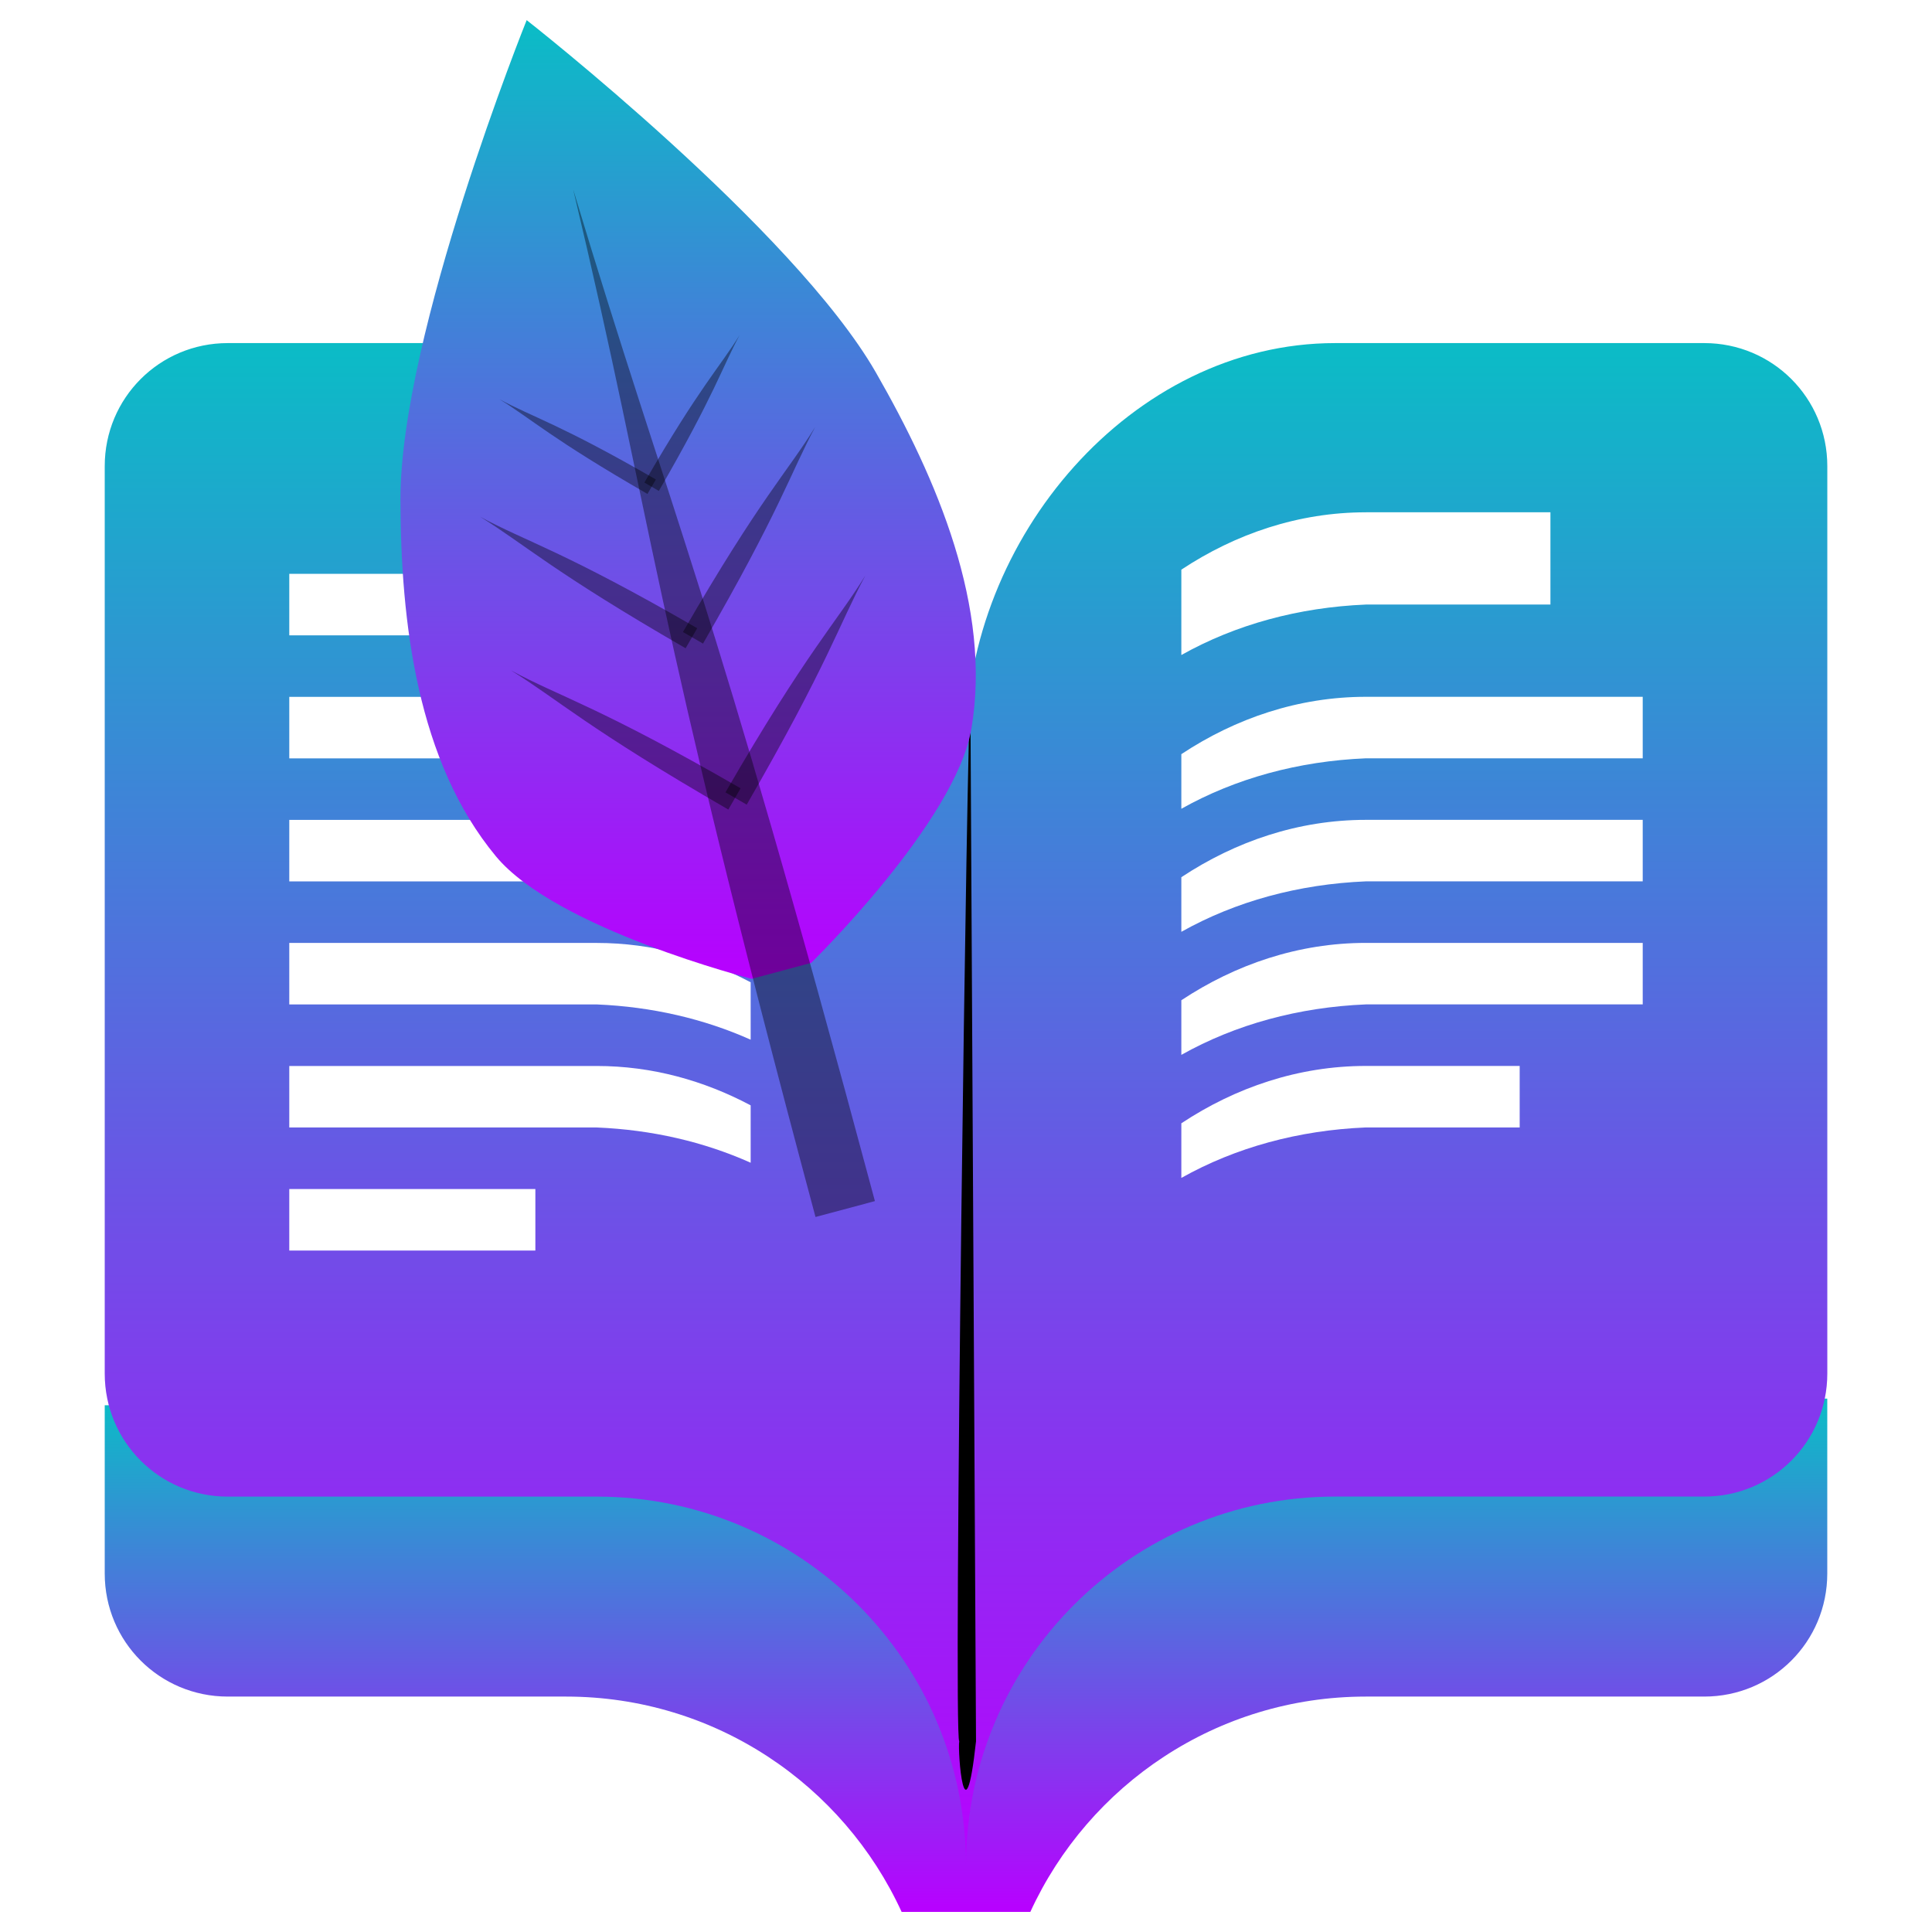
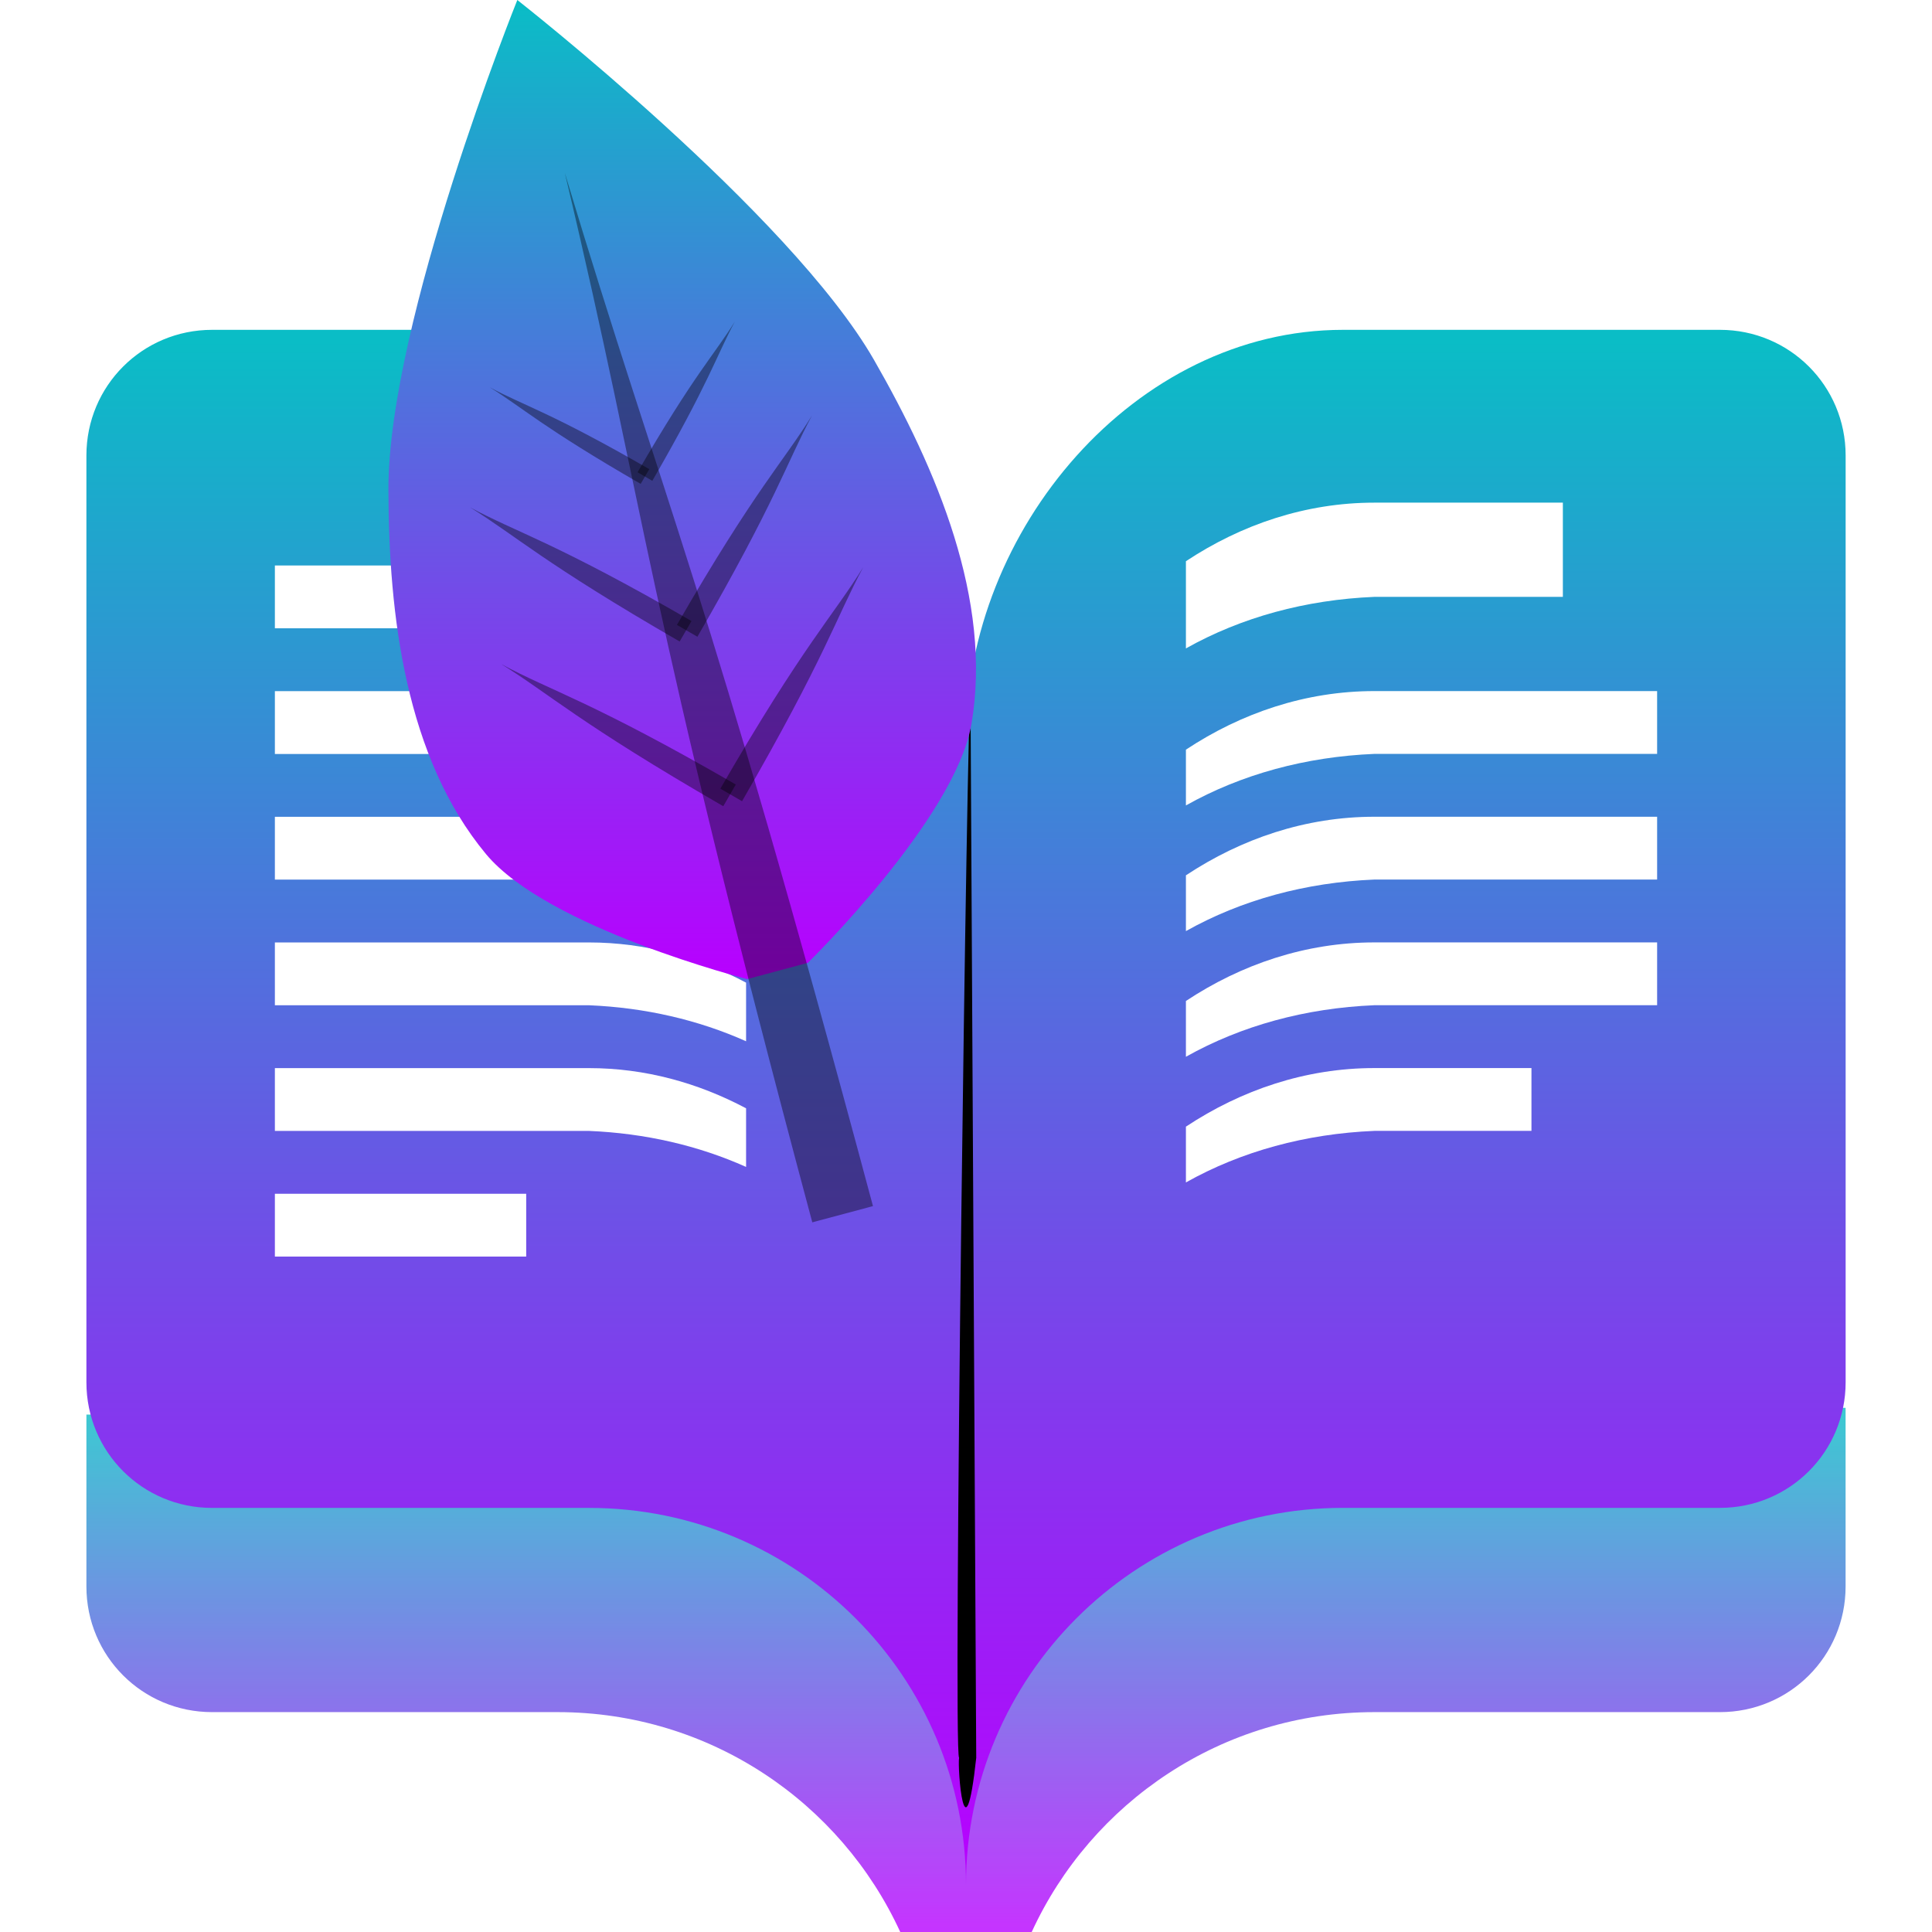
- <svg xmlns="http://www.w3.org/2000/svg" width="48" height="48" viewBox="0 0 48 48" version="1.1" id="svg108">
-   <defs id="defs55">
+ <svg xmlns="http://www.w3.org/2000/svg" width="16" height="16" viewBox="0 0 16 16" version="1.1" id="svg108">
+   <defs>
    <style id="current-color-scheme" type="text/css">
   .ColorScheme-Text { color: #0abdc6; } .ColorScheme-Highlight { color:#5294e2; }
  </style>
-     <linearGradient id="arrongin" x1="0" x2="0" y1="0" y2="1">
-       <stop offset="0%" style="stop-color:#dd9b44; stop-opacity:1" id="stop9192" />
-       <stop offset="100%" style="stop-color:#ad6c16; stop-opacity:1" id="stop9194" />
+     <linearGradient id="arrongin" x1="0%" x2="0%" y1="0%" y2="100%">
+       <stop offset="0%" style="stop-color:#dd9b44; stop-opacity:1" />
+       <stop offset="100%" style="stop-color:#ad6c16; stop-opacity:1" />
    </linearGradient>
-     <linearGradient id="aurora" x1="0" x2="0" y1="0" y2="1">
-       <stop offset="0%" style="stop-color:#09D4DF; stop-opacity:1" id="stop9197" />
-       <stop offset="100%" style="stop-color:#9269F4; stop-opacity:1" id="stop9199" />
+     <linearGradient id="aurora" x1="0%" x2="0%" y1="0%" y2="100%">
+       <stop offset="0%" style="stop-color:#09D4DF; stop-opacity:1" />
+       <stop offset="100%" style="stop-color:#9269F4; stop-opacity:1" />
    </linearGradient>
-     <linearGradient id="cyberneon" x1="0" x2="0" y1="0" y2="1">
-       <stop offset="0" style="stop-color:#0abdc6; stop-opacity:1" id="stop9202" />
-       <stop offset="1" style="stop-color:#ea00d9; stop-opacity:1" id="stop9204" />
+     <linearGradient id="cyberneon" x1="0%" x2="0%" y1="0%" y2="100%">
+       <stop offset="0" style="stop-color:#0abdc6; stop-opacity:1" />
+       <stop offset="1" style="stop-color:#ea00d9; stop-opacity:1" />
    </linearGradient>
-     <linearGradient id="fitdance" x1="0" x2="0" y1="0" y2="1">
-       <stop offset="0%" style="stop-color:#1AD6AB; stop-opacity:1" id="stop9207" />
-       <stop offset="100%" style="stop-color:#329DB6; stop-opacity:1" id="stop9209" />
+     <linearGradient id="fitdance" x1="0%" x2="0%" y1="0%" y2="100%">
+       <stop offset="0%" style="stop-color:#1AD6AB; stop-opacity:1" />
+       <stop offset="100%" style="stop-color:#329DB6; stop-opacity:1" />
    </linearGradient>
-     <linearGradient id="oomox" x1="0" x2="0" y1="0" y2="1">
-       <stop offset="0%" style="stop-color:#0abdc6; stop-opacity:1" id="stop9212" />
-       <stop offset="100%" style="stop-color:#b800ff; stop-opacity:1" id="stop9214" />
+     <linearGradient id="oomox" x1="0%" x2="0%" y1="0%" y2="100%">
+       <stop offset="0%" style="stop-color:#0abdc6; stop-opacity:1" />
+       <stop offset="100%" style="stop-color:#b800ff; stop-opacity:1" />
    </linearGradient>
-     <linearGradient id="rainblue" x1="0" x2="0" y1="0" y2="1">
-       <stop offset="0%" style="stop-color:#00F260; stop-opacity:1" id="stop9217" />
-       <stop offset="100%" style="stop-color:#0575E6; stop-opacity:1" id="stop9219" />
+     <linearGradient id="rainblue" x1="0%" x2="0%" y1="0%" y2="100%">
+       <stop offset="0%" style="stop-color:#00F260; stop-opacity:1" />
+       <stop offset="100%" style="stop-color:#0575E6; stop-opacity:1" />
    </linearGradient>
-     <linearGradient id="sunrise" x1="0" x2="0" y1="0" y2="1">
-       <stop offset="0%" style="stop-color: #FF8501; stop-opacity:1" id="stop9222" />
-       <stop offset="100%" style="stop-color: #FFCB01; stop-opacity:1" id="stop9224" />
+     <linearGradient id="sunrise" x1="0%" x2="0%" y1="0%" y2="100%">
+       <stop offset="0%" style="stop-color: #FF8501; stop-opacity:1" />
+       <stop offset="100%" style="stop-color: #FFCB01; stop-opacity:1" />
    </linearGradient>
-     <linearGradient id="telinkrin" x1="0" x2="0" y1="0" y2="1">
-       <stop offset="0%" style="stop-color: #b2ced6; stop-opacity:1" id="stop9227" />
-       <stop offset="100%" style="stop-color: #6da5b7; stop-opacity:1" id="stop9229" />
+     <linearGradient id="telinkrin" x1="0%" x2="0%" y1="0%" y2="100%">
+       <stop offset="0%" style="stop-color: #b2ced6; stop-opacity:1" />
+       <stop offset="100%" style="stop-color: #6da5b7; stop-opacity:1" />
    </linearGradient>
-     <linearGradient id="60spsycho" x1="0" x2="0" y1="0" y2="1">
-       <stop offset="0%" style="stop-color: #df5940; stop-opacity:1" id="stop9232" />
-       <stop offset="25%" style="stop-color: #d8d15f; stop-opacity:1" id="stop9234" />
-       <stop offset="50%" style="stop-color: #e9882a; stop-opacity:1" id="stop9236" />
-       <stop offset="100%" style="stop-color: #279362; stop-opacity:1" id="stop9238" />
+     <linearGradient id="60spsycho" x1="0%" x2="0%" y1="0%" y2="100%">
+       <stop offset="0%" style="stop-color: #df5940; stop-opacity:1" />
+       <stop offset="25%" style="stop-color: #d8d15f; stop-opacity:1" />
+       <stop offset="50%" style="stop-color: #e9882a; stop-opacity:1" />
+       <stop offset="100%" style="stop-color: #279362; stop-opacity:1" />
    </linearGradient>
-     <linearGradient id="90ssummer" x1="0" x2="0" y1="0" y2="1">
-       <stop offset="0%" style="stop-color: #f618c7; stop-opacity:1" id="stop9241" />
-       <stop offset="20%" style="stop-color: #94ffab; stop-opacity:1" id="stop9243" />
-       <stop offset="50%" style="stop-color: #fbfd54; stop-opacity:1" id="stop9245" />
-       <stop offset="100%" style="stop-color: #0f83ae; stop-opacity:1" id="stop9247" />
+     <linearGradient id="90ssummer" x1="0%" x2="0%" y1="0%" y2="100%">
+       <stop offset="0%" style="stop-color: #f618c7; stop-opacity:1" />
+       <stop offset="20%" style="stop-color: #94ffab; stop-opacity:1" />
+       <stop offset="50%" style="stop-color: #fbfd54; stop-opacity:1" />
+       <stop offset="100%" style="stop-color: #0f83ae; stop-opacity:1" />
    </linearGradient>
  </defs>
-   <g id="surface203855">
-     <path style="display:inline;fill:url(#oomox);fill-opacity:1;fill-rule:nonzero;stroke:none;stroke-width:0.382" d="m 45.398,34.748 v 4.346 c 0,1.694 -1.363,3.057 -3.057,3.057 h -8.407 c -3.7,0 -6.887,2.193 -8.336,5.35 h -3.197 c -1.449,-3.157 -4.636,-5.35 -8.336,-5.35 H 5.659 c -1.694,0 -3.057,-1.363 -3.057,-3.057 v -4.181 z" id="path57" class="ColorScheme-Text" />
-     <path id="path65" class="ColorScheme-Text" style="display:inline;fill:url(#oomox);fill-opacity:1;fill-rule:nonzero;stroke:none;stroke-width:0.382" d="M 33.171,8.524 C 28.106,8.524 24,13.395 24,18.459 v 27.894 c 0,-5.064 4.106,-9.171 9.171,-9.171 h 9.171 c 1.694,0 3.057,-1.363 3.057,-3.057 V 11.581 c 0,-1.694 -1.363,-3.057 -3.057,-3.057 z m 0.764,4.203 h 4.585 v 2.293 h -4.585 c -1.672,0.07 -3.235,0.496 -4.585,1.254 v -2.121 c 1.349,-0.893 2.914,-1.425 4.585,-1.425 z m 0,4.585 h 6.878 v 1.528 h -6.878 c -1.672,0.07 -3.235,0.496 -4.585,1.254 v -1.357 c 1.349,-0.893 2.914,-1.425 4.585,-1.425 z m 0,3.057 h 6.878 v 1.528 h -6.878 c -1.672,0.07 -3.235,0.496 -4.585,1.254 v -1.357 c 1.349,-0.893 2.914,-1.425 4.585,-1.425 z m 0,3.057 h 6.878 v 1.528 h -6.878 c -1.672,0.07 -3.235,0.496 -4.585,1.254 v -1.357 c 1.349,-0.893 2.914,-1.425 4.585,-1.425 z m 0,3.057 h 3.821 v 1.528 h -3.821 c -1.672,0.07 -3.235,0.496 -4.585,1.254 v -1.357 c 1.349,-0.893 2.914,-1.425 4.585,-1.425 z" />
-     <path id="path67" class="ColorScheme-Text" style="display:inline;fill:url(#oomox);fill-opacity:1;fill-rule:nonzero;stroke:none;stroke-width:0.382" d="m 5.659,8.524 c -1.694,0 -3.057,1.363 -3.057,3.057 v 22.545 c 0,1.694 1.363,3.057 3.057,3.057 H 14.829 C 19.894,37.183 24,41.289 24,46.354 V 18.459 C 24,13.395 19.894,8.524 14.829,8.524 Z m 1.528,5.732 h 7.642 c 1.366,0 2.657,0.36 3.821,0.978 v 1.427 C 17.486,16.14 16.195,15.841 14.829,15.785 H 7.187 Z m 0,3.057 h 7.642 c 1.366,0 2.657,0.36 3.821,0.978 v 1.427 c -1.164,-0.521 -2.455,-0.819 -3.821,-0.876 H 7.187 Z m 0,3.057 h 7.642 c 1.366,0 2.657,0.36 3.821,0.978 v 1.427 C 17.486,22.254 16.195,21.955 14.829,21.898 H 7.187 Z m 0,3.057 h 7.642 c 1.366,0 2.657,0.36 3.821,0.978 V 25.831 C 17.486,25.311 16.195,25.012 14.829,24.955 H 7.187 Z m 0,3.057 h 7.642 c 1.366,0 2.657,0.36 3.821,0.978 V 28.888 C 17.486,28.367 16.195,28.069 14.829,28.012 H 7.187 Z m 0,3.057 h 6.114 v 1.528 H 7.187 Z" />
-     <path style="opacity:1;fill:#000000;fill-opacity:1;stroke:none;stroke-width:0;stroke-linejoin:round;stroke-dasharray:none;stroke-opacity:1;paint-order:markers fill stroke;stop-color:#000000" d="m 24.109,17.38 c -0.077,-0.071 -0.431,25.777 -0.277,25.881 -0.044,0.234 0.135,2.589 0.417,7.65e-4" id="path4303" />
-     <path style="display:inline;fill:url(#oomox);fill-opacity:1;fill-rule:nonzero;stroke:none;stroke-width:0.382" class="ColorScheme-Text" d="m 13.085,0.5 c 0,0 -3.145,7.809 -3.136,11.917 0.006,3.057 0.421,6.506 2.373,8.859 1.5,1.806 6.354,3.043 6.354,3.043 l 1.476,-0.396 c 0,0 3.584,-3.499 3.981,-5.812 0.515,-3.014 -0.851,-6.208 -2.373,-8.859 C 19.713,5.69 13.085,0.5 13.085,0.5 Z m 0,0" id="path91" />
-     <path style="display:inline;fill:#000003;fill-opacity:0.395;fill-rule:nonzero;stroke:none;stroke-width:0.382;opacity:1" d="m 16.01,11.989 c 1.382,-2.393 1.878,-2.872 2.367,-3.667 -0.443,0.822 -0.625,1.482 -2.008,3.875 z m 0,0" id="path95" />
-     <path style="display:inline;fill:#000003;fill-opacity:0.395;fill-rule:nonzero;stroke:none;stroke-width:0.382;opacity:1" d="m 16.968,15.702 c 1.918,-3.323 2.606,-3.988 3.285,-5.094 -0.613,1.143 -0.867,2.06 -2.787,5.382 z m 0,0" id="path97" />
-     <path style="display:inline;fill:#000003;fill-opacity:0.395;fill-rule:nonzero;stroke:none;stroke-width:0.382;opacity:1" d="m 18.024,19.686 c 2.03,-3.515 2.757,-4.22 3.476,-5.388 -0.651,1.209 -0.919,2.178 -2.948,5.693 z m 0,0" id="path99" />
-     <path style="display:inline;fill:#000003;fill-opacity:0.395;fill-rule:nonzero;stroke:none;stroke-width:0.382;opacity:1" d="m 16.295,11.913 c -2.394,-1.381 -3.061,-1.548 -3.884,-1.993 0.794,0.491 1.282,0.972 3.675,2.352 z m 0,0" id="path101" />
-     <path style="fill:#000003;fill-opacity:0.395;fill-rule:nonzero;stroke:none;stroke-width:0.382;opacity:1" d="m 17.322,15.608 c -3.323,-1.92 -4.251,-2.152 -5.393,-2.769 1.105,0.682 1.781,1.349 5.105,3.267 z m 0,0" id="path103" />
-     <path style="fill:#000003;fill-opacity:0.395;fill-rule:nonzero;stroke:none;stroke-width:0.382;opacity:1" d="m 18.4,19.585 c -3.515,-2.03 -4.497,-2.276 -5.705,-2.929 1.167,0.722 1.885,1.427 5.4,3.457 z m 0,0" id="path105" />
-     <path style="display:inline;fill:#000003;fill-opacity:0.395;fill-rule:nonzero;stroke:none;stroke-width:0.382;opacity:1" d="M 20.261,30.236 C 16.144,14.874 16.253,13.159 14.24,4.705 16.736,12.998 17.621,14.479 21.737,29.841 Z m 0,0" id="path93" />
-   </g>
+   <path style="display:inline;opacity:0.8;fill:url(#oomox);fill-opacity:1;fill-rule:nonzero;stroke:none;stroke-width:0.382" d="m 45.398,34.748 v 4.346 c 0,1.694 -1.363,3.057 -3.057,3.057 h -8.407 c -3.7,0 -6.887,2.193 -8.336,5.35 h -3.197 c -1.449,-3.157 -4.636,-5.35 -8.336,-5.35 H 5.659 c -1.694,0 -3.057,-1.363 -3.057,-3.057 v -4.181 z" id="path57" class="ColorScheme-Text" transform="matrix(0.3404255,0,0,0.3404255,-0.1702127,-0.1702127)" />
+   <path id="path65" class="ColorScheme-Text" style="display:inline;fill:url(#oomox);fill-opacity:1;fill-rule:nonzero;stroke:none;stroke-width:0.382" d="M 33.171,8.524 C 28.106,8.524 24,13.395 24,18.459 v 27.894 c 0,-5.064 4.106,-9.171 9.171,-9.171 h 9.171 c 1.694,0 3.057,-1.363 3.057,-3.057 V 11.581 c 0,-1.694 -1.363,-3.057 -3.057,-3.057 z m 0.764,4.203 h 4.585 v 2.293 h -4.585 c -1.672,0.07 -3.235,0.496 -4.585,1.254 v -2.121 c 1.349,-0.893 2.914,-1.425 4.585,-1.425 z m 0,4.585 h 6.878 v 1.528 h -6.878 c -1.672,0.07 -3.235,0.496 -4.585,1.254 v -1.357 c 1.349,-0.893 2.914,-1.425 4.585,-1.425 z m 0,3.057 h 6.878 v 1.528 h -6.878 c -1.672,0.07 -3.235,0.496 -4.585,1.254 v -1.357 c 1.349,-0.893 2.914,-1.425 4.585,-1.425 z m 0,3.057 h 6.878 v 1.528 h -6.878 c -1.672,0.07 -3.235,0.496 -4.585,1.254 v -1.357 c 1.349,-0.893 2.914,-1.425 4.585,-1.425 z m 0,3.057 h 3.821 v 1.528 h -3.821 c -1.672,0.07 -3.235,0.496 -4.585,1.254 v -1.357 c 1.349,-0.893 2.914,-1.425 4.585,-1.425 z" transform="matrix(0.3404255,0,0,0.3404255,-0.1702127,-0.1702127)" />
+   <path id="path67" class="ColorScheme-Text" style="display:inline;fill:url(#oomox);fill-opacity:1;fill-rule:nonzero;stroke:none;stroke-width:0.382" d="m 5.659,8.524 c -1.694,0 -3.057,1.363 -3.057,3.057 v 22.545 c 0,1.694 1.363,3.057 3.057,3.057 H 14.829 C 19.894,37.183 24,41.289 24,46.354 V 18.459 C 24,13.395 19.894,8.524 14.829,8.524 Z m 1.528,5.732 h 7.642 c 1.366,0 2.657,0.36 3.821,0.978 v 1.427 C 17.486,16.14 16.195,15.841 14.829,15.785 H 7.187 Z m 0,3.057 h 7.642 c 1.366,0 2.657,0.36 3.821,0.978 v 1.427 c -1.164,-0.521 -2.455,-0.819 -3.821,-0.876 H 7.187 Z m 0,3.057 h 7.642 c 1.366,0 2.657,0.36 3.821,0.978 v 1.427 C 17.486,22.254 16.195,21.955 14.829,21.898 H 7.187 Z m 0,3.057 h 7.642 c 1.366,0 2.657,0.36 3.821,0.978 V 25.831 C 17.486,25.311 16.195,25.012 14.829,24.955 H 7.187 Z m 0,3.057 h 7.642 c 1.366,0 2.657,0.36 3.821,0.978 V 28.888 C 17.486,28.367 16.195,28.069 14.829,28.012 H 7.187 Z m 0,3.057 h 6.114 v 1.528 H 7.187 Z" transform="matrix(0.3404255,0,0,0.3404255,-0.1702127,-0.1702127)" />
+   <path style="opacity:1;fill:#000000;fill-opacity:1;stroke:none;stroke-width:0;stroke-linejoin:round;stroke-dasharray:none;stroke-opacity:1;paint-order:markers fill stroke;stop-color:#000000" d="m 24.109,17.38 c -0.077,-0.071 -0.431,25.777 -0.277,25.881 -0.044,0.234 0.135,2.589 0.417,7.65e-4" id="path4303" transform="matrix(0.3404255,0,0,0.3404255,-0.1702127,-0.1702127)" />
+   <path style="display:inline;fill:url(#oomox);fill-opacity:1;fill-rule:nonzero;stroke:none;stroke-width:0.382" class="ColorScheme-Text" d="m 13.085,0.5 c 0,0 -3.145,7.809 -3.136,11.917 0.006,3.057 0.421,6.506 2.373,8.859 1.5,1.806 6.354,3.043 6.354,3.043 l 1.476,-0.396 c 0,0 3.584,-3.499 3.981,-5.812 0.515,-3.014 -0.851,-6.208 -2.373,-8.859 C 19.713,5.69 13.085,0.5 13.085,0.5 Z m 0,0" id="path91" transform="matrix(0.3404255,0,0,0.3404255,-0.1702127,-0.1702127)" />
+   <path style="display:inline;opacity:1;fill:#000003;fill-opacity:0.395;fill-rule:nonzero;stroke:none;stroke-width:0.382" d="m 16.01,11.989 c 1.382,-2.393 1.878,-2.872 2.367,-3.667 -0.443,0.822 -0.625,1.482 -2.008,3.875 z m 0,0" id="path95" transform="matrix(0.3404255,0,0,0.3404255,-0.1702127,-0.1702127)" />
+   <path style="display:inline;opacity:1;fill:#000003;fill-opacity:0.395;fill-rule:nonzero;stroke:none;stroke-width:0.382" d="m 16.968,15.702 c 1.918,-3.323 2.606,-3.988 3.285,-5.094 -0.613,1.143 -0.867,2.06 -2.787,5.382 z m 0,0" id="path97" transform="matrix(0.3404255,0,0,0.3404255,-0.1702127,-0.1702127)" />
+   <path style="display:inline;opacity:1;fill:#000003;fill-opacity:0.395;fill-rule:nonzero;stroke:none;stroke-width:0.382" d="m 18.024,19.686 c 2.03,-3.515 2.757,-4.22 3.476,-5.388 -0.651,1.209 -0.919,2.178 -2.948,5.693 z m 0,0" id="path99" transform="matrix(0.3404255,0,0,0.3404255,-0.1702127,-0.1702127)" />
+   <path style="display:inline;opacity:1;fill:#000003;fill-opacity:0.395;fill-rule:nonzero;stroke:none;stroke-width:0.382" d="m 16.295,11.913 c -2.394,-1.381 -3.061,-1.548 -3.884,-1.993 0.794,0.491 1.282,0.972 3.675,2.352 z m 0,0" id="path101" transform="matrix(0.3404255,0,0,0.3404255,-0.1702127,-0.1702127)" />
+   <path style="opacity:1;fill:#000003;fill-opacity:0.395;fill-rule:nonzero;stroke:none;stroke-width:0.382" d="m 17.322,15.608 c -3.323,-1.92 -4.251,-2.152 -5.393,-2.769 1.105,0.682 1.781,1.349 5.105,3.267 z m 0,0" id="path103" transform="matrix(0.3404255,0,0,0.3404255,-0.1702127,-0.1702127)" />
+   <path style="opacity:1;fill:#000003;fill-opacity:0.395;fill-rule:nonzero;stroke:none;stroke-width:0.382" d="m 18.4,19.585 c -3.515,-2.03 -4.497,-2.276 -5.705,-2.929 1.167,0.722 1.885,1.427 5.4,3.457 z m 0,0" id="path105" transform="matrix(0.3404255,0,0,0.3404255,-0.1702127,-0.1702127)" />
+   <path style="display:inline;opacity:1;fill:#000003;fill-opacity:0.395;fill-rule:nonzero;stroke:none;stroke-width:0.382" d="M 20.261,30.236 C 16.144,14.874 16.253,13.159 14.24,4.705 16.736,12.998 17.621,14.479 21.737,29.841 Z m 0,0" id="path93" transform="matrix(0.3404255,0,0,0.3404255,-0.1702127,-0.1702127)" />
</svg>
